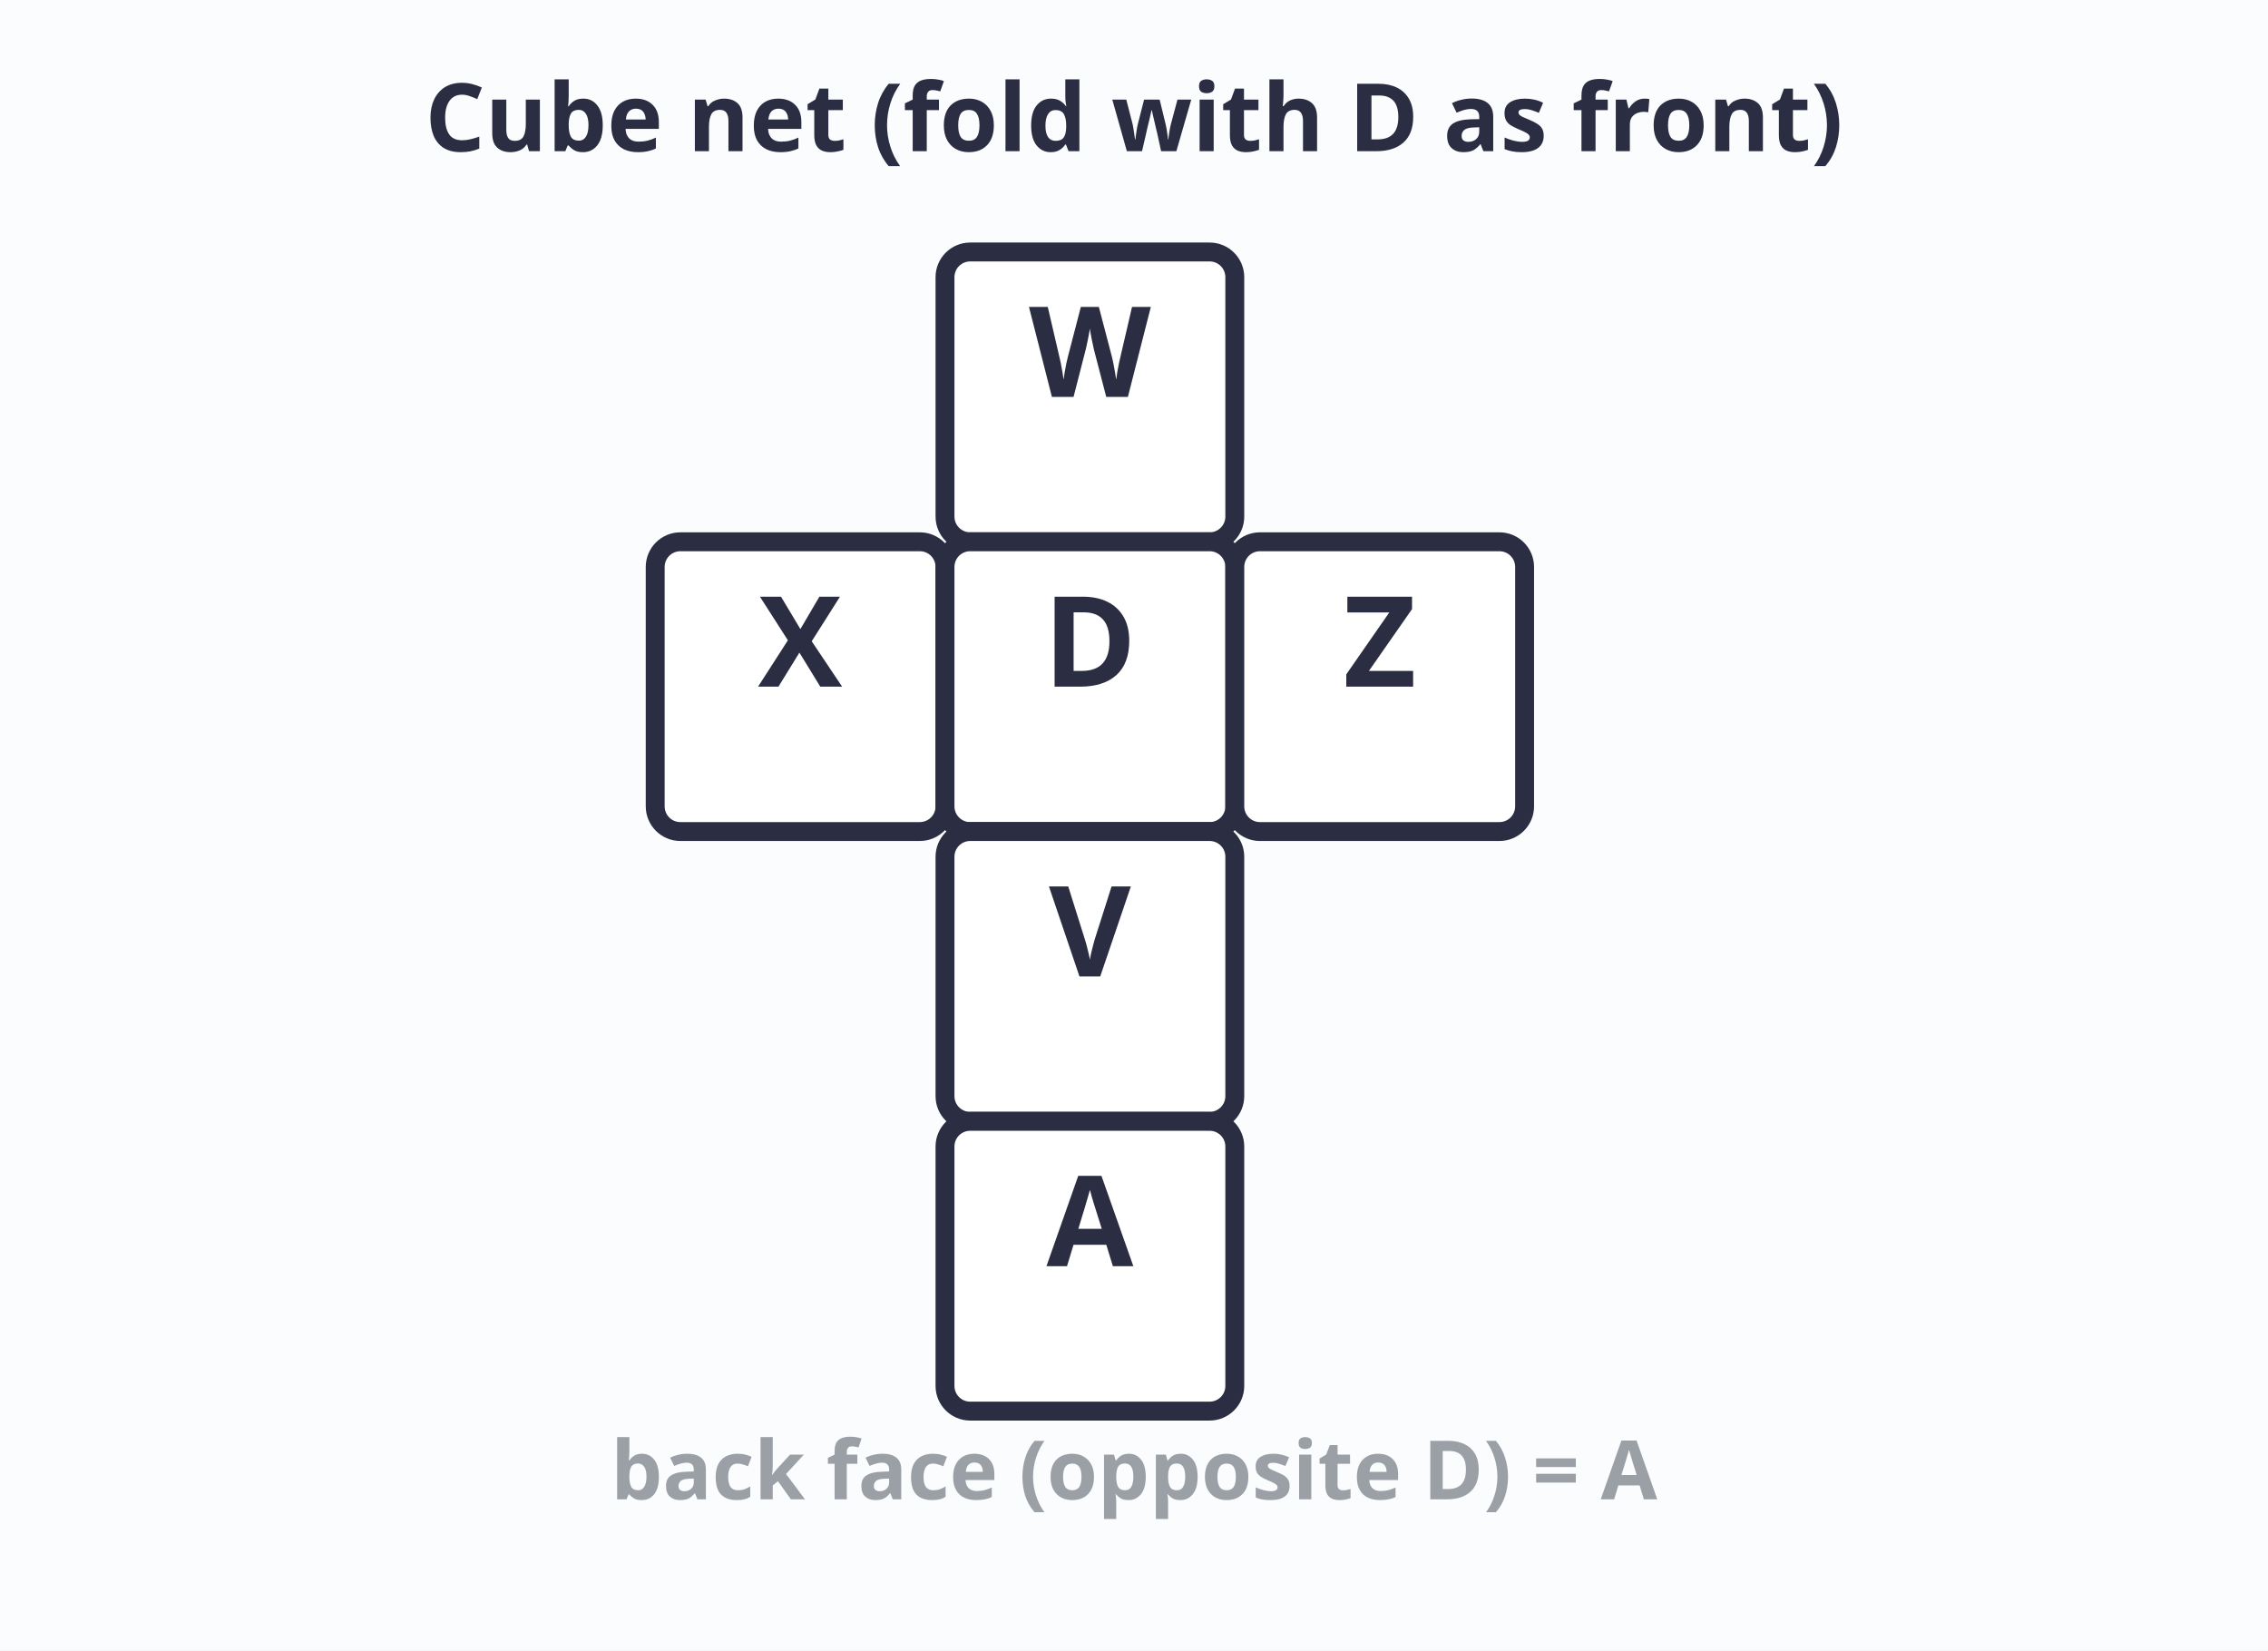
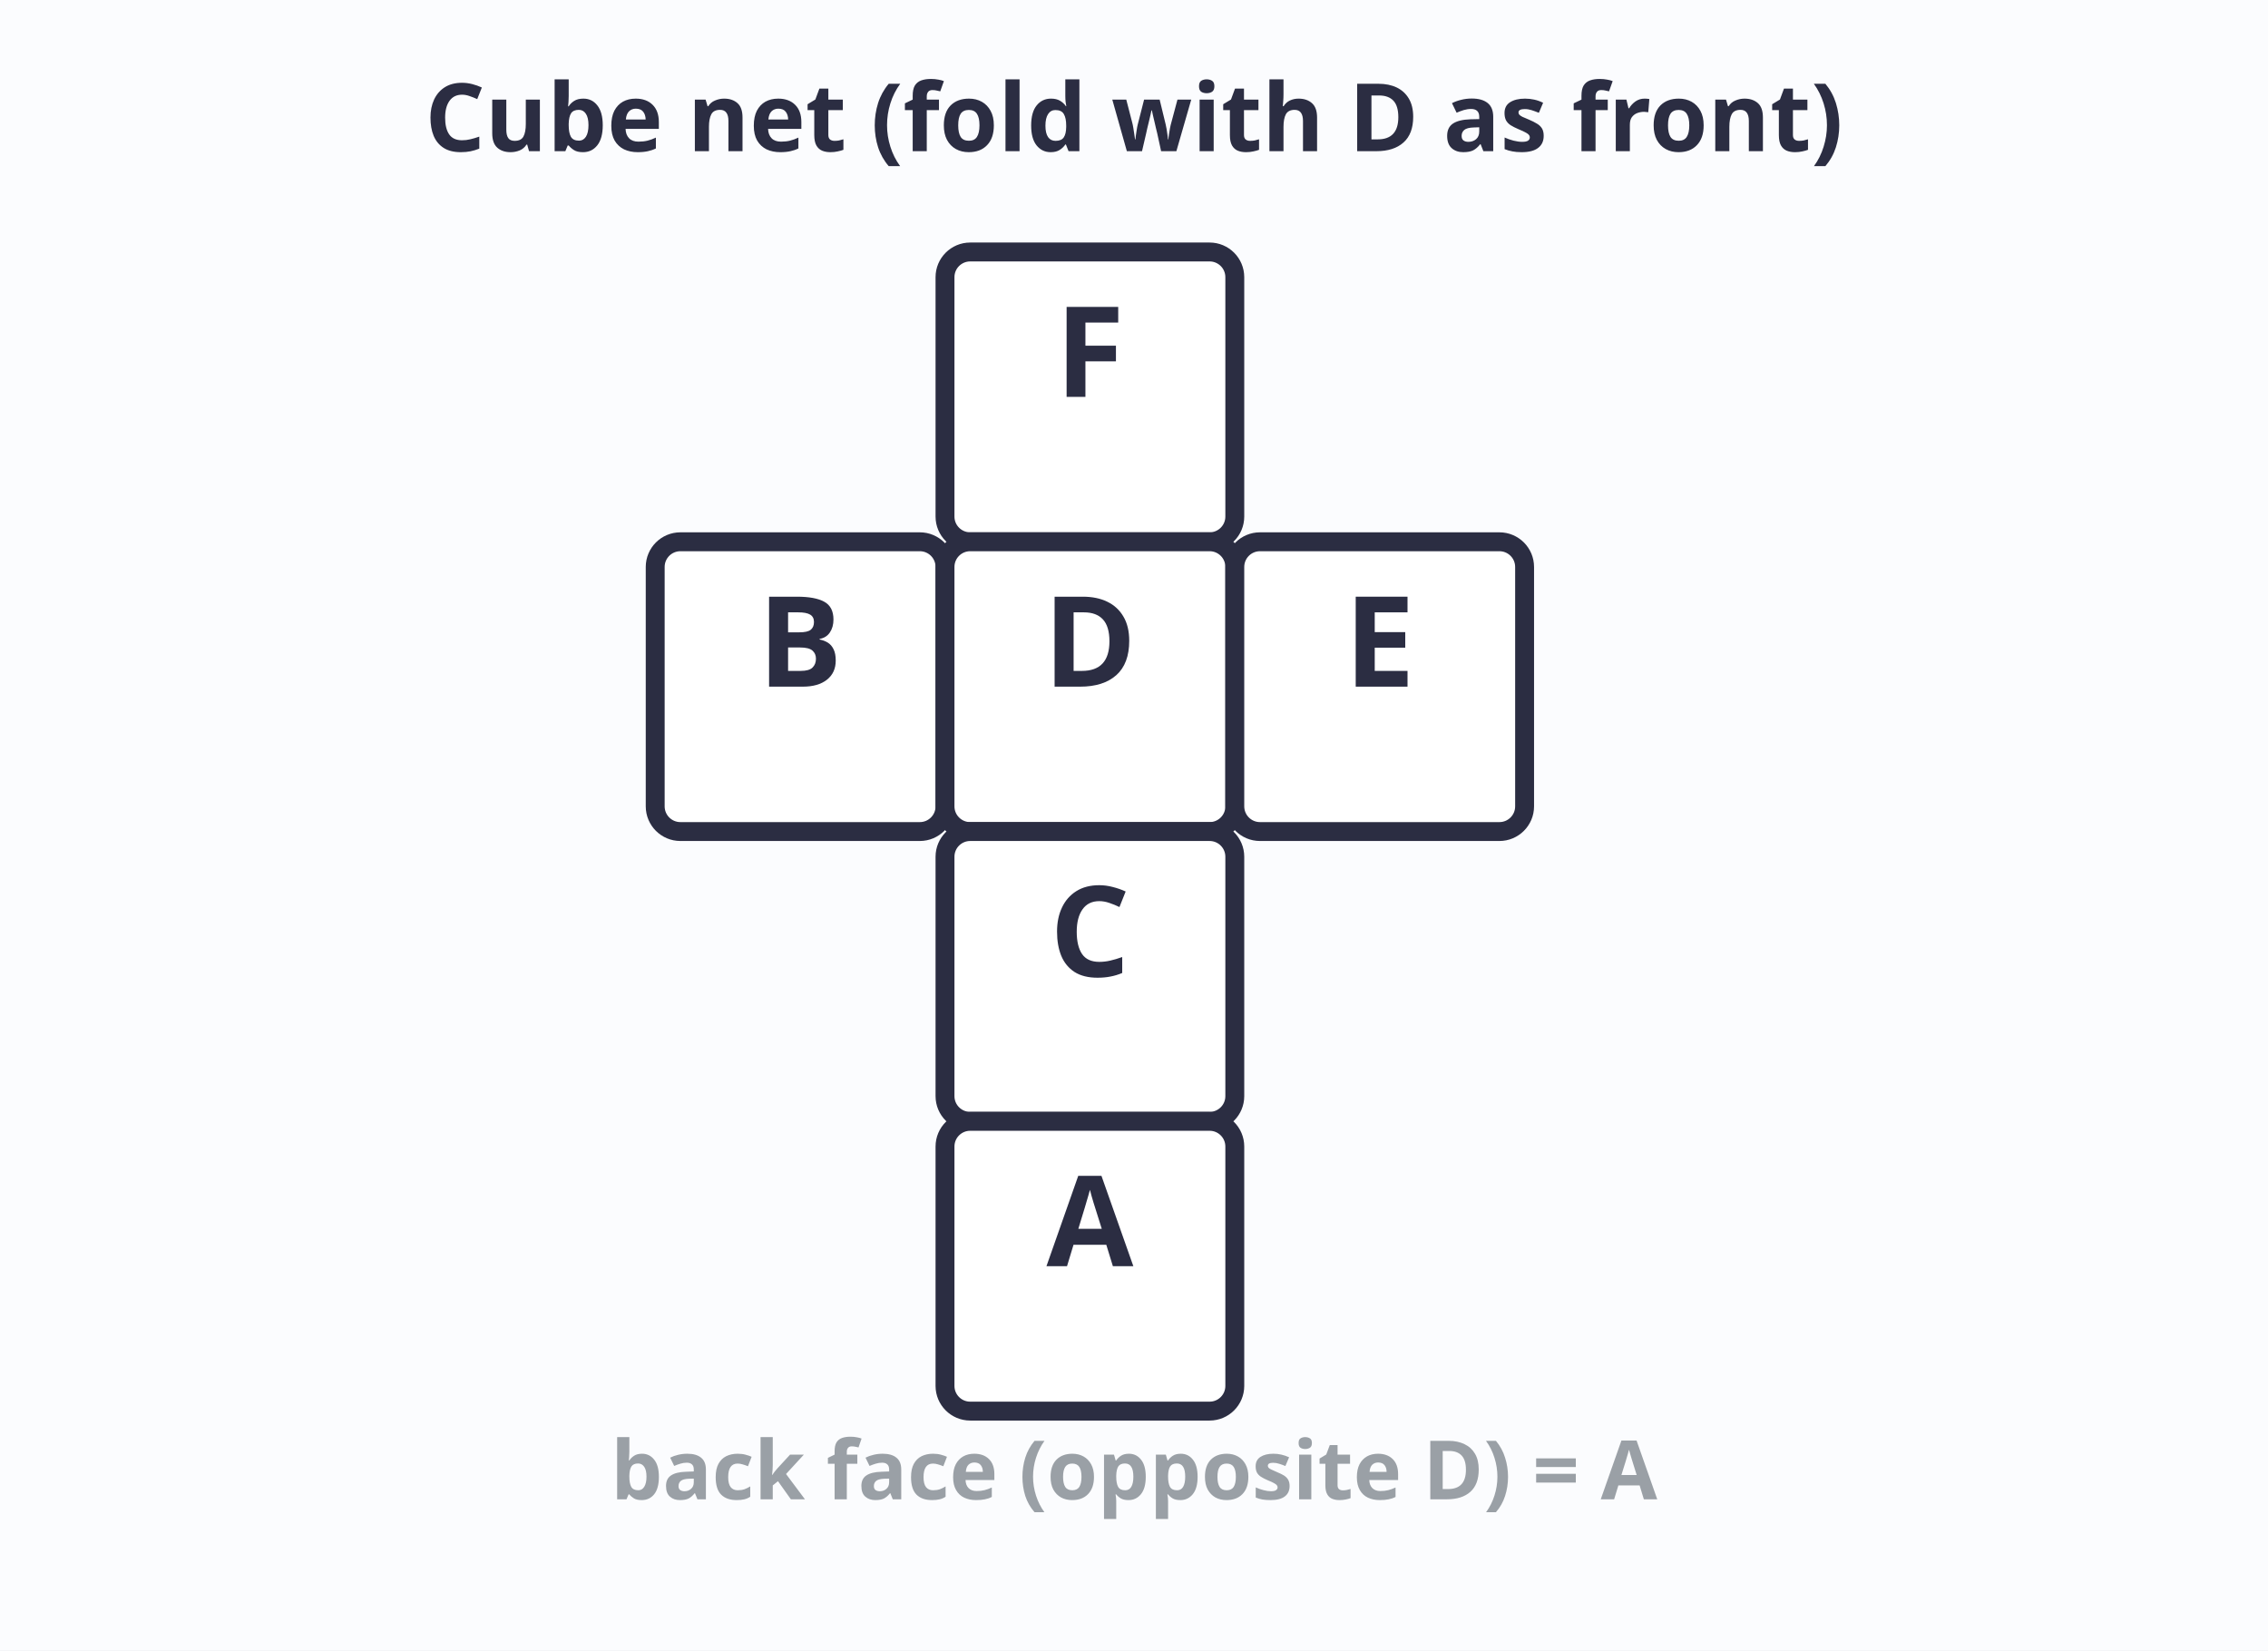
<svg xmlns="http://www.w3.org/2000/svg" width="360" height="262" viewBox="0 0 360 262">
  <rect width="360" height="262" fill="#fbfcfe" />
  <text x="180" y="24" font-size="15" fill="#2b2d42" text-anchor="middle" font-family="sans-serif" font-weight="bold">Cube net (fold with D as front)</text>
  <rect x="150" y="40" width="46" height="46" rx="4" fill="#ffffff" stroke="#2b2d42" stroke-width="3" />
-   <text x="173" y="63" font-size="20" fill="#2b2d42" text-anchor="middle" font-family="sans-serif" font-weight="bold">W</text>
+   <text x="173" y="63" font-size="20" fill="#2b2d42" text-anchor="middle" font-family="sans-serif" font-weight="bold">F</text>
  <rect x="104" y="86" width="46" height="46" rx="4" fill="#ffffff" stroke="#2b2d42" stroke-width="3" />
-   <text x="127" y="109" font-size="20" fill="#2b2d42" text-anchor="middle" font-family="sans-serif" font-weight="bold">X</text>
+   <text x="127" y="109" font-size="20" fill="#2b2d42" text-anchor="middle" font-family="sans-serif" font-weight="bold">B</text>
  <rect x="150" y="86" width="46" height="46" rx="4" fill="#ffffff" stroke="#2b2d42" stroke-width="3" />
  <text x="173" y="109" font-size="20" fill="#2b2d42" text-anchor="middle" font-family="sans-serif" font-weight="bold">D</text>
  <rect x="196" y="86" width="46" height="46" rx="4" fill="#ffffff" stroke="#2b2d42" stroke-width="3" />
-   <text x="219" y="109" font-size="20" fill="#2b2d42" text-anchor="middle" font-family="sans-serif" font-weight="bold">Z</text>
+   <text x="219" y="109" font-size="20" fill="#2b2d42" text-anchor="middle" font-family="sans-serif" font-weight="bold">E</text>
  <rect x="150" y="132" width="46" height="46" rx="4" fill="#ffffff" stroke="#2b2d42" stroke-width="3" />
-   <text x="173" y="155" font-size="20" fill="#2b2d42" text-anchor="middle" font-family="sans-serif" font-weight="bold">V</text>
+   <text x="173" y="155" font-size="20" fill="#2b2d42" text-anchor="middle" font-family="sans-serif" font-weight="bold">C</text>
  <rect x="150" y="178" width="46" height="46" rx="4" fill="#ffffff" stroke="#2b2d42" stroke-width="3" />
  <text x="173" y="201" font-size="20" fill="#2b2d42" text-anchor="middle" font-family="sans-serif" font-weight="bold">A</text>
  <text x="180" y="238" font-size="13" fill="#9aa0a6" text-anchor="middle" font-family="sans-serif" font-weight="bold">back face (opposite D) = A</text>
</svg>
